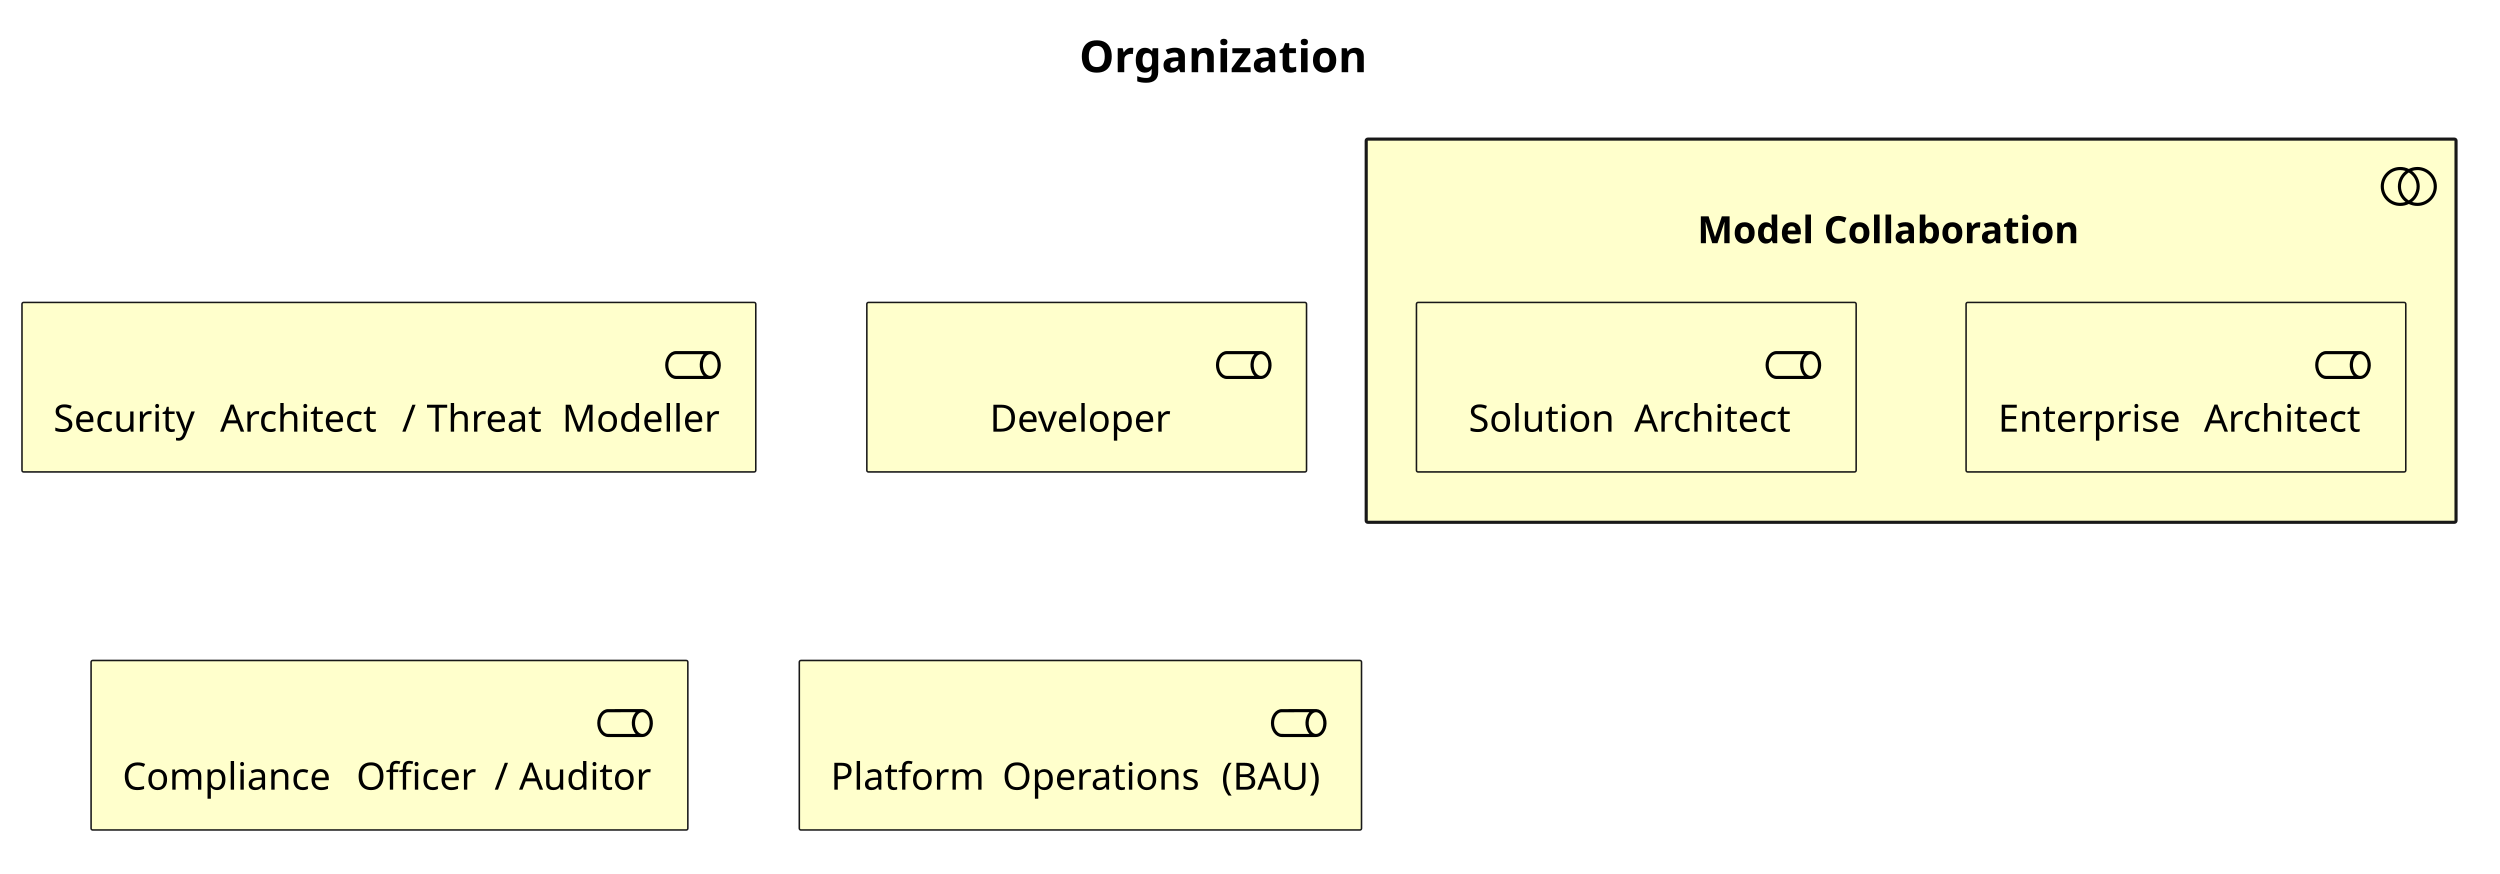
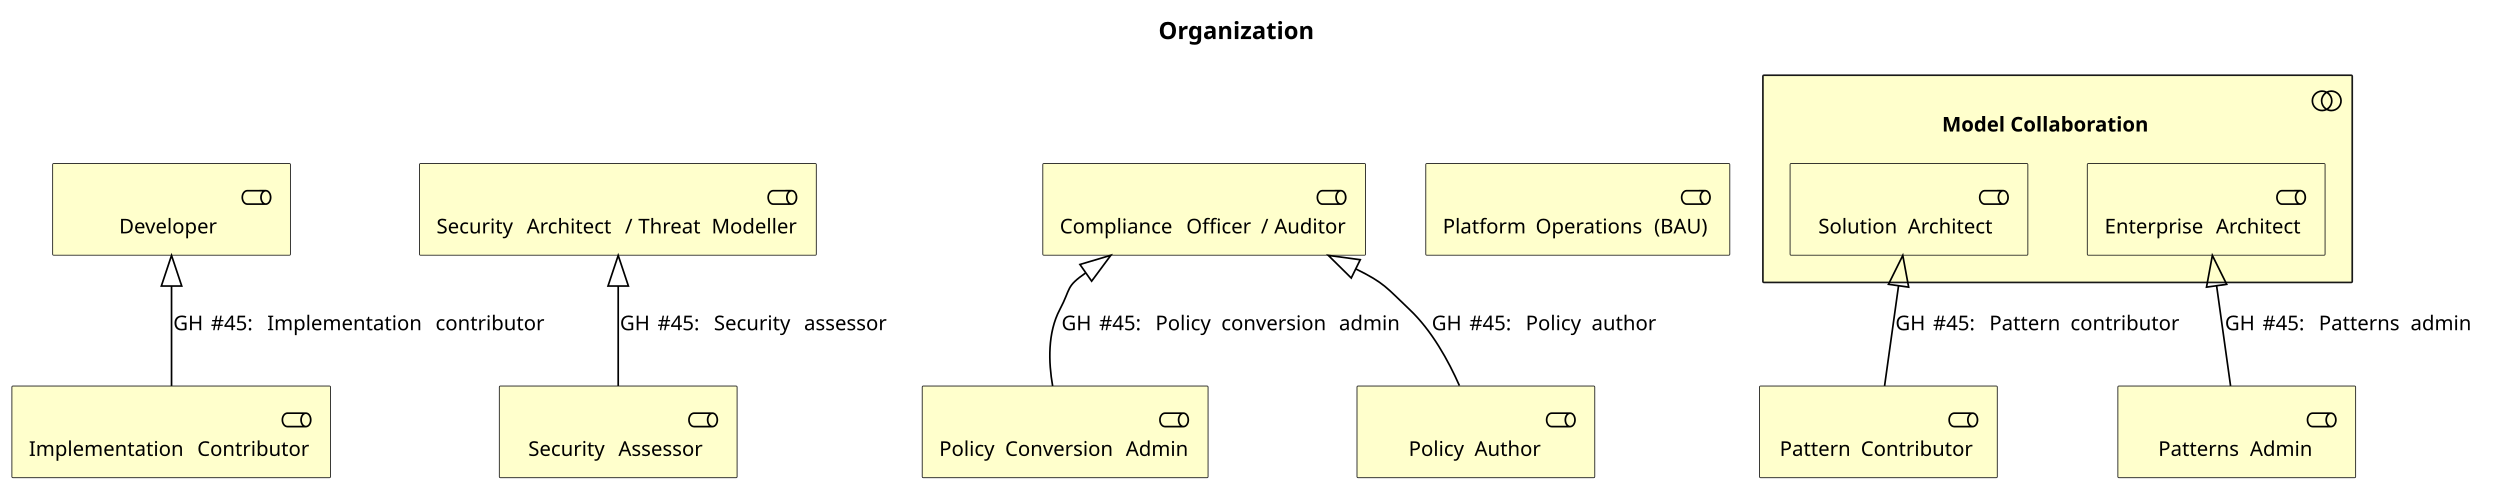
- <svg xmlns="http://www.w3.org/2000/svg" version="1.1" data-diagram-type="DESCRIPTION" style="width:796px;height:278px;background:#FFFFFF;" width="796px" height="278px" viewBox="0 0 796 278" zoomAndPan="magnify" preserveAspectRatio="none" contentStyleType="text/css">
+ <svg xmlns="http://www.w3.org/2000/svg" version="1.1" data-diagram-type="DESCRIPTION" style="width:1472px;height:295px;background:#FFFFFF;" width="1472px" height="295px" viewBox="0 0 1472 295" zoomAndPan="magnify" preserveAspectRatio="none" contentStyleType="text/css">
  <defs />
  <g font-family="sans-serif" lengthAdjust="spacing">
    <g class="title" data-source-line="3">
-       <text x="343.644" y="22.995" fill="#000" font-size="14" textLength="101.712" font-weight="700">Organization</text>
+       <text x="682.097" y="22.995" fill="#000" font-size="14" textLength="101.712" font-weight="700">Organization</text>
    </g>
-     <g class="cluster" data-qualified-name="e_id2aa180bf48e258" id="ent0005" data-source-line="121">
-       <rect x="435" y="44.297" width="347" height="122" fill="#FFC" style="stroke:#181818;stroke-width:1;" rx="0.5" ry="0.5" />
-       <path d="M764.191,53.157 A0.5,0.5 0 0 0 764.17,53.167 A0.5,0.5 0 0 0 764.15,53.159 C760.731,53.206 757.985,56.023 758.025,59.442 C758.066,62.862 760.879,65.612 764.298,65.577 C765.254,65.567 766.158,65.341 766.964,64.945 C767.807,65.359 768.755,65.588 769.756,65.577 C773.175,65.542 775.93,62.735 775.9,59.315 C775.871,55.896 773.068,53.134 769.648,53.157 A0.5,0.5 0 0 0 769.635,53.171 A0.5,0.5 0 0 0 769.607,53.159 C768.659,53.172 767.763,53.398 766.963,53.791 C766.127,53.379 765.185,53.15 764.191,53.157 M769.633,54.148 A0.5,0.5 0 0 0 769.656,54.158 C772.536,54.138 774.876,56.444 774.9,59.324 C774.925,62.203 772.624,64.548 769.744,64.578 C769.135,64.584 768.549,64.486 768.004,64.3 C769.5,63.153 770.46,61.342 770.443,59.315 C770.426,57.328 769.472,55.563 768.004,54.437 C768.511,54.264 769.055,54.167 769.621,54.16 A0.5,0.5 0 0 0 769.632,54.148 M764.183,54.152 A0.5,0.5 0 0 0 764.199,54.158 C764.803,54.154 765.384,54.252 765.924,54.436 C764.42,55.587 763.458,57.408 763.482,59.442 C763.506,61.423 764.459,63.179 765.922,64.299 C765.409,64.474 764.86,64.572 764.287,64.578 C761.407,64.607 759.06,62.31 759.025,59.431 C758.991,56.551 761.285,54.199 764.164,54.16 A0.5,0.5 0 0 0 764.183,54.152 M766.964,54.926 C768.44,55.834 769.427,57.459 769.443,59.324 C769.459,61.221 768.465,62.886 766.962,63.81 C765.491,62.906 764.505,61.29 764.482,59.431 C764.46,57.527 765.455,55.853 766.964,54.926" fill="#000" />
-       <text x="540.467" y="77.436" fill="#000" font-size="12" textLength="136.066" font-weight="700" font-family="Verdana">Model Collaboration</text>
+     <g class="cluster" data-qualified-name="e_id2aa180bf48e258" id="ent0011" data-source-line="121">
+       <rect x="1038" y="44.297" width="347" height="122" fill="#FFC" style="stroke:#181818;stroke-width:1;" rx="0.5" ry="0.5" />
+       <path d="M1367.191,53.157 A0.5,0.5 0 0 0 1367.17,53.167 A0.5,0.5 0 0 0 1367.15,53.159 C1363.731,53.206 1360.985,56.023 1361.025,59.442 C1361.066,62.862 1363.879,65.612 1367.298,65.577 C1368.254,65.567 1369.158,65.341 1369.964,64.945 C1370.807,65.359 1371.755,65.588 1372.756,65.577 C1376.175,65.542 1378.93,62.735 1378.9,59.315 C1378.871,55.896 1376.068,53.134 1372.648,53.157 A0.5,0.5 0 0 0 1372.635,53.171 A0.5,0.5 0 0 0 1372.607,53.159 C1371.659,53.172 1370.763,53.398 1369.963,53.791 C1369.127,53.379 1368.185,53.15 1367.191,53.157 M1372.633,54.148 A0.5,0.5 0 0 0 1372.656,54.158 C1375.536,54.138 1377.876,56.444 1377.9,59.324 C1377.925,62.203 1375.624,64.548 1372.744,64.578 C1372.135,64.584 1371.549,64.486 1371.004,64.3 C1372.5,63.153 1373.46,61.342 1373.443,59.315 C1373.426,57.328 1372.472,55.563 1371.004,54.437 C1371.511,54.264 1372.055,54.167 1372.621,54.16 A0.5,0.5 0 0 0 1372.632,54.148 M1367.183,54.152 A0.5,0.5 0 0 0 1367.199,54.158 C1367.803,54.154 1368.384,54.252 1368.924,54.436 C1367.42,55.587 1366.458,57.408 1366.482,59.442 C1366.506,61.423 1367.459,63.179 1368.922,64.299 C1368.409,64.474 1367.86,64.572 1367.287,64.578 C1364.407,64.607 1362.06,62.31 1362.025,59.431 C1361.991,56.551 1364.285,54.199 1367.164,54.16 A0.5,0.5 0 0 0 1367.183,54.152 M1369.964,54.926 C1371.44,55.834 1372.427,57.459 1372.443,59.324 C1372.459,61.221 1371.465,62.886 1369.962,63.81 C1368.491,62.906 1367.505,61.29 1367.482,59.431 C1367.46,57.527 1368.455,55.853 1369.964,54.926" fill="#000" />
+       <text x="1143.467" y="77.436" fill="#000" font-size="12" textLength="136.066" font-weight="700" font-family="Verdana">Model Collaboration</text>
    </g>
-     <g class="entity" data-qualified-name="e_id2aa180bf48e258.e_id2b5394f913985a" id="ent0006" data-source-line="117">
-       <rect x="626" y="96.297" width="140" height="53.969" fill="#FFC" style="stroke:#181818;stroke-width:0.5;" rx="0.5" ry="0.5" />
-       <path d="M751.445,111.771 L740.582,111.779 A0.5,0.5 0 0 0 740.572,111.779 C739.584,111.797 738.711,112.346 738.111,113.156 C737.512,113.966 737.159,115.044 737.158,116.224 C737.158,117.404 737.51,118.484 738.109,119.294 C738.709,120.105 739.58,120.654 740.569,120.673 A0.5,0.5 0 0 0 740.578,120.673 A0.5,0.5 0 0 0 740.588,120.673 L751.51,120.683 L751.51,120.682 C752.335,120.68 753.153,120.27 753.77,119.517 A0.5,0.5 0 0 0 753.789,119.453 A0.5,0.5 0 0 0 753.849,119.417 C755.145,117.725 755.21,115.073 754.016,113.269 C753.418,112.367 752.566,111.83 751.668,111.774 C751.615,111.771 751.562,111.772 751.51,111.772 L751.51,111.771 L751.448,111.771 C751.447,111.771 751.445,111.771 751.445,111.771 M751.51,112.77 C751.542,112.77 751.574,112.771 751.606,112.773 C752.153,112.807 752.722,113.125 753.182,113.82 C754.102,115.21 754.037,117.529 753.057,118.808 A0.5,0.5 0 0 0 753.043,118.859 A0.5,0.5 0 0 0 752.996,118.884 C752.534,119.449 752.016,119.685 751.51,119.683 L751.507,119.683 C751.465,119.683 751.422,119.68 751.379,119.677 C750.832,119.63 750.263,119.298 749.81,118.591 C748.904,117.177 749,114.86 749.992,113.607 C750.439,113.043 750.946,112.79 751.442,112.771 L751.51,112.771 M749.391,112.772 C749.329,112.84 749.268,112.912 749.209,112.986 C747.89,114.651 747.796,117.302 748.967,119.13 C749.096,119.332 749.238,119.516 749.39,119.681 L740.588,119.673 L740.588,119.673 C739.956,119.661 739.37,119.317 738.914,118.701 C738.458,118.084 738.158,117.203 738.159,116.224 C738.159,115.245 738.458,114.366 738.914,113.749 C739.37,113.133 739.958,112.79 740.59,112.778" fill="#000" />
-       <text x="636.193" y="137.436" fill="#000" font-size="12" textLength="61.729" font-family="Verdana">Enterprise</text>
-       <text x="697.922" y="137.436" fill="#000" font-size="12" font-family="Verdana"> </text>
-       <text x="701.736" y="137.436" fill="#000" font-size="12" textLength="54.07" font-family="Verdana">Architect</text>
+     <g class="entity" data-qualified-name="e_id2aa180bf48e258.e_id2b5394f913985a" id="ent0012" data-source-line="117">
+       <rect x="1229" y="96.297" width="140" height="53.969" fill="#FFC" style="stroke:#181818;stroke-width:0.5;" rx="0.5" ry="0.5" />
+       <path d="M1354.445,111.771 L1343.582,111.779 A0.5,0.5 0 0 0 1343.572,111.779 C1342.584,111.797 1341.711,112.346 1341.111,113.156 C1340.512,113.966 1340.159,115.044 1340.158,116.224 C1340.158,117.404 1340.51,118.484 1341.109,119.294 C1341.709,120.105 1342.58,120.654 1343.569,120.673 A0.5,0.5 0 0 0 1343.578,120.673 A0.5,0.5 0 0 0 1343.588,120.673 L1354.51,120.683 L1354.51,120.682 C1355.335,120.68 1356.153,120.27 1356.77,119.517 A0.5,0.5 0 0 0 1356.789,119.453 A0.5,0.5 0 0 0 1356.849,119.417 C1358.145,117.725 1358.21,115.073 1357.016,113.269 C1356.418,112.367 1355.566,111.83 1354.668,111.774 C1354.615,111.771 1354.562,111.772 1354.51,111.772 L1354.51,111.771 L1354.448,111.771 C1354.447,111.771 1354.445,111.771 1354.445,111.771 M1354.51,112.77 C1354.542,112.77 1354.574,112.771 1354.606,112.773 C1355.153,112.807 1355.722,113.125 1356.182,113.82 C1357.102,115.21 1357.037,117.529 1356.057,118.808 A0.5,0.5 0 0 0 1356.043,118.859 A0.5,0.5 0 0 0 1355.996,118.884 C1355.534,119.449 1355.016,119.685 1354.51,119.683 L1354.507,119.683 C1354.465,119.683 1354.422,119.68 1354.379,119.677 C1353.832,119.63 1353.263,119.298 1352.81,118.591 C1351.904,117.177 1352,114.86 1352.992,113.607 C1353.439,113.043 1353.946,112.79 1354.442,112.771 L1354.51,112.771 M1352.391,112.772 C1352.329,112.84 1352.268,112.912 1352.209,112.986 C1350.89,114.651 1350.796,117.302 1351.967,119.13 C1352.096,119.332 1352.238,119.516 1352.39,119.681 L1343.588,119.673 L1343.588,119.673 C1342.956,119.661 1342.37,119.317 1341.914,118.701 C1341.458,118.084 1341.158,117.203 1341.159,116.224 C1341.159,115.245 1341.458,114.366 1341.914,113.749 C1342.37,113.133 1342.958,112.79 1343.59,112.778" fill="#000" />
+       <text x="1239.193" y="137.436" fill="#000" font-size="12" textLength="61.729" font-family="Verdana">Enterprise</text>
+       <text x="1300.922" y="137.436" fill="#000" font-size="12" font-family="Verdana"> </text>
+       <text x="1304.736" y="137.436" fill="#000" font-size="12" textLength="54.07" font-family="Verdana">Architect</text>
    </g>
-     <g class="entity" data-qualified-name="e_id2aa180bf48e258.e_ide2cb7f3efa6256" id="ent0007" data-source-line="117">
-       <rect x="451" y="96.297" width="140" height="53.969" fill="#FFC" style="stroke:#181818;stroke-width:0.5;" rx="0.5" ry="0.5" />
-       <path d="M576.445,111.771 L565.582,111.779 A0.5,0.5 0 0 0 565.572,111.779 C564.584,111.797 563.711,112.346 563.111,113.156 C562.512,113.966 562.159,115.044 562.158,116.224 C562.158,117.404 562.51,118.484 563.109,119.294 C563.709,120.105 564.58,120.654 565.569,120.673 A0.5,0.5 0 0 0 565.578,120.673 A0.5,0.5 0 0 0 565.588,120.673 L576.51,120.683 L576.51,120.682 C577.335,120.68 578.153,120.27 578.77,119.517 A0.5,0.5 0 0 0 578.789,119.453 A0.5,0.5 0 0 0 578.849,119.417 C580.145,117.725 580.21,115.073 579.016,113.269 C578.418,112.367 577.566,111.83 576.668,111.774 C576.615,111.771 576.562,111.772 576.51,111.772 L576.51,111.771 L576.448,111.771 C576.447,111.771 576.445,111.771 576.445,111.771 M576.51,112.77 C576.542,112.77 576.574,112.771 576.606,112.773 C577.153,112.807 577.722,113.125 578.182,113.82 C579.102,115.21 579.037,117.529 578.057,118.808 A0.5,0.5 0 0 0 578.043,118.859 A0.5,0.5 0 0 0 577.996,118.884 C577.534,119.449 577.016,119.685 576.51,119.683 L576.507,119.683 C576.465,119.683 576.422,119.68 576.379,119.677 C575.832,119.63 575.263,119.298 574.81,118.591 C573.904,117.177 574,114.86 574.992,113.607 C575.439,113.043 575.946,112.79 576.442,112.771 L576.51,112.771 M574.391,112.772 C574.329,112.84 574.268,112.912 574.209,112.986 C572.89,114.651 572.796,117.302 573.967,119.13 C574.096,119.332 574.238,119.516 574.39,119.681 L565.588,119.673 L565.588,119.673 C564.956,119.661 564.37,119.317 563.914,118.701 C563.458,118.084 563.158,117.203 563.159,116.224 C563.159,115.245 563.458,114.366 563.914,113.749 C564.37,113.133 564.958,112.79 565.59,112.778" fill="#000" />
-       <text x="467.615" y="137.436" fill="#000" font-size="12" textLength="48.885" font-family="Verdana">Solution</text>
-       <text x="516.5" y="137.436" fill="#000" font-size="12" font-family="Verdana"> </text>
-       <text x="520.314" y="137.436" fill="#000" font-size="12" textLength="54.07" font-family="Verdana">Architect</text>
+     <g class="entity" data-qualified-name="e_id2aa180bf48e258.e_ide2cb7f3efa6256" id="ent0013" data-source-line="117">
+       <rect x="1054" y="96.297" width="140" height="53.969" fill="#FFC" style="stroke:#181818;stroke-width:0.5;" rx="0.5" ry="0.5" />
+       <path d="M1179.445,111.771 L1168.582,111.779 A0.5,0.5 0 0 0 1168.572,111.779 C1167.584,111.797 1166.711,112.346 1166.111,113.156 C1165.512,113.966 1165.159,115.044 1165.158,116.224 C1165.158,117.404 1165.51,118.484 1166.109,119.294 C1166.709,120.105 1167.58,120.654 1168.569,120.673 A0.5,0.5 0 0 0 1168.578,120.673 A0.5,0.5 0 0 0 1168.588,120.673 L1179.51,120.683 L1179.51,120.682 C1180.335,120.68 1181.153,120.27 1181.77,119.517 A0.5,0.5 0 0 0 1181.789,119.453 A0.5,0.5 0 0 0 1181.849,119.417 C1183.145,117.725 1183.21,115.073 1182.016,113.269 C1181.418,112.367 1180.566,111.83 1179.668,111.774 C1179.615,111.771 1179.562,111.772 1179.51,111.772 L1179.51,111.771 L1179.448,111.771 C1179.447,111.771 1179.445,111.771 1179.445,111.771 M1179.51,112.77 C1179.542,112.77 1179.574,112.771 1179.606,112.773 C1180.153,112.807 1180.722,113.125 1181.182,113.82 C1182.102,115.21 1182.037,117.529 1181.057,118.808 A0.5,0.5 0 0 0 1181.043,118.859 A0.5,0.5 0 0 0 1180.996,118.884 C1180.534,119.449 1180.016,119.685 1179.51,119.683 L1179.507,119.683 C1179.465,119.683 1179.422,119.68 1179.379,119.677 C1178.832,119.63 1178.263,119.298 1177.81,118.591 C1176.904,117.177 1177,114.86 1177.992,113.607 C1178.439,113.043 1178.946,112.79 1179.442,112.771 L1179.51,112.771 M1177.391,112.772 C1177.329,112.84 1177.268,112.912 1177.209,112.986 C1175.89,114.651 1175.796,117.302 1176.967,119.13 C1177.096,119.332 1177.238,119.516 1177.39,119.681 L1168.588,119.673 L1168.588,119.673 C1167.956,119.661 1167.37,119.317 1166.914,118.701 C1166.458,118.084 1166.158,117.203 1166.159,116.224 C1166.159,115.245 1166.458,114.366 1166.914,113.749 C1167.37,113.133 1167.958,112.79 1168.59,112.778" fill="#000" />
+       <text x="1070.615" y="137.436" fill="#000" font-size="12" textLength="48.885" font-family="Verdana">Solution</text>
+       <text x="1119.5" y="137.436" fill="#000" font-size="12" font-family="Verdana"> </text>
+       <text x="1123.314" y="137.436" fill="#000" font-size="12" textLength="54.07" font-family="Verdana">Architect</text>
    </g>
    <g class="entity" data-qualified-name="e_id10a12f8c7cac51" id="ent0001" data-source-line="117">
-       <rect x="7" y="96.297" width="233.639" height="53.969" fill="#FFC" style="stroke:#181818;stroke-width:0.5;" rx="0.5" ry="0.5" />
-       <path d="M226.084,111.771 L215.221,111.779 A0.5,0.5 0 0 0 215.211,111.779 C214.223,111.797 213.35,112.346 212.75,113.156 C212.15,113.966 211.798,115.044 211.797,116.224 C211.797,117.404 212.149,118.484 212.748,119.294 C213.347,120.105 214.219,120.654 215.207,120.673 A0.5,0.5 0 0 0 215.217,120.673 A0.5,0.5 0 0 0 215.226,120.673 L226.148,120.683 L226.148,120.682 C226.974,120.68 227.792,120.27 228.408,119.517 A0.5,0.5 0 0 0 228.427,119.453 A0.5,0.5 0 0 0 228.488,119.417 C229.784,117.725 229.849,115.073 228.654,113.269 C228.057,112.367 227.205,111.83 226.306,111.774 C226.254,111.771 226.201,111.772 226.148,111.772 L226.148,111.771 L226.086,111.771 C226.085,111.771 226.084,111.771 226.083,111.771 M226.149,112.77 C226.181,112.77 226.213,112.771 226.244,112.773 C226.792,112.807 227.36,113.125 227.82,113.82 C228.741,115.21 228.675,117.529 227.695,118.808 A0.5,0.5 0 0 0 227.682,118.859 A0.5,0.5 0 0 0 227.635,118.884 C227.173,119.449 226.655,119.685 226.149,119.683 L226.146,119.683 C226.103,119.683 226.06,119.68 226.017,119.677 C225.47,119.63 224.902,119.298 224.449,118.591 C223.543,117.177 223.638,114.86 224.631,113.607 C225.078,113.043 225.585,112.79 226.081,112.771 L226.149,112.771 M224.03,112.772 C223.968,112.84 223.907,112.912 223.848,112.986 C222.529,114.651 222.435,117.302 223.606,119.13 C223.735,119.332 223.876,119.516 224.029,119.681 L215.227,119.673 L215.227,119.673 C214.595,119.661 214.009,119.317 213.553,118.701 C213.097,118.084 212.797,117.203 212.797,116.224 C212.798,115.245 213.096,114.366 213.553,113.749 C214.009,113.133 214.597,112.79 215.229,112.778" fill="#000" />
-       <text x="17" y="137.436" fill="#000" font-size="12" textLength="49.277" font-family="Verdana">Security</text>
-       <text x="66.277" y="137.436" fill="#000" font-size="12" font-family="Verdana"> </text>
-       <text x="70.092" y="137.436" fill="#000" font-size="12" textLength="54.07" font-family="Verdana">Architect</text>
-       <text x="124.162" y="137.436" fill="#000" font-size="12" font-family="Verdana"> </text>
-       <text x="127.977" y="137.436" fill="#000" font-size="12" font-family="Verdana">/</text>
-       <text x="132.02" y="137.436" fill="#000" font-size="12" font-family="Verdana"> </text>
-       <text x="135.834" y="137.436" fill="#000" font-size="12" textLength="39.311" font-family="Verdana">Threat</text>
-       <text x="175.145" y="137.436" fill="#000" font-size="12" font-family="Verdana"> </text>
-       <text x="178.959" y="137.436" fill="#000" font-size="12" textLength="51.68" font-family="Verdana">Modeller</text>
+       <rect x="247" y="96.297" width="233.639" height="53.969" fill="#FFC" style="stroke:#181818;stroke-width:0.5;" rx="0.5" ry="0.5" />
+       <path d="M466.084,111.771 L455.221,111.779 A0.5,0.5 0 0 0 455.211,111.779 C454.223,111.797 453.35,112.346 452.75,113.156 C452.15,113.966 451.798,115.044 451.797,116.224 C451.797,117.404 452.149,118.484 452.748,119.294 C453.347,120.105 454.219,120.654 455.207,120.673 A0.5,0.5 0 0 0 455.217,120.673 A0.5,0.5 0 0 0 455.226,120.673 L466.148,120.683 L466.148,120.682 C466.974,120.68 467.792,120.27 468.408,119.517 A0.5,0.5 0 0 0 468.427,119.453 A0.5,0.5 0 0 0 468.488,119.417 C469.784,117.725 469.849,115.073 468.654,113.269 C468.057,112.367 467.205,111.83 466.306,111.774 C466.254,111.771 466.201,111.772 466.148,111.772 L466.148,111.771 L466.086,111.771 C466.085,111.771 466.084,111.771 466.083,111.771 M466.149,112.77 C466.181,112.77 466.213,112.771 466.244,112.773 C466.792,112.807 467.36,113.125 467.82,113.82 C468.741,115.21 468.675,117.529 467.695,118.808 A0.5,0.5 0 0 0 467.682,118.859 A0.5,0.5 0 0 0 467.635,118.884 C467.173,119.449 466.655,119.685 466.149,119.683 L466.146,119.683 C466.103,119.683 466.06,119.68 466.017,119.677 C465.47,119.63 464.902,119.298 464.449,118.591 C463.543,117.177 463.638,114.86 464.631,113.607 C465.078,113.043 465.585,112.79 466.081,112.771 L466.149,112.771 M464.03,112.772 C463.968,112.84 463.907,112.912 463.848,112.986 C462.529,114.651 462.435,117.302 463.606,119.13 C463.735,119.332 463.876,119.516 464.029,119.681 L455.227,119.673 L455.227,119.673 C454.595,119.661 454.009,119.317 453.553,118.701 C453.097,118.084 452.797,117.203 452.797,116.224 C452.798,115.245 453.096,114.366 453.553,113.749 C454.009,113.133 454.597,112.79 455.229,112.778" fill="#000" />
+       <text x="257" y="137.436" fill="#000" font-size="12" textLength="49.277" font-family="Verdana">Security</text>
+       <text x="306.277" y="137.436" fill="#000" font-size="12" font-family="Verdana"> </text>
+       <text x="310.092" y="137.436" fill="#000" font-size="12" textLength="54.07" font-family="Verdana">Architect</text>
+       <text x="364.162" y="137.436" fill="#000" font-size="12" font-family="Verdana"> </text>
+       <text x="367.977" y="137.436" fill="#000" font-size="12" font-family="Verdana">/</text>
+       <text x="372.02" y="137.436" fill="#000" font-size="12" font-family="Verdana"> </text>
+       <text x="375.834" y="137.436" fill="#000" font-size="12" textLength="39.311" font-family="Verdana">Threat</text>
+       <text x="415.145" y="137.436" fill="#000" font-size="12" font-family="Verdana"> </text>
+       <text x="418.959" y="137.436" fill="#000" font-size="12" textLength="51.68" font-family="Verdana">Modeller</text>
    </g>
    <g class="entity" data-qualified-name="e_id2c72565ddd6c52" id="ent0002" data-source-line="117">
-       <rect x="276" y="96.297" width="140" height="53.969" fill="#FFC" style="stroke:#181818;stroke-width:0.5;" rx="0.5" ry="0.5" />
-       <path d="M401.445,111.771 L390.582,111.779 A0.5,0.5 0 0 0 390.572,111.779 C389.584,111.797 388.711,112.346 388.111,113.156 C387.512,113.966 387.159,115.044 387.158,116.224 C387.158,117.404 387.51,118.484 388.109,119.294 C388.709,120.105 389.58,120.654 390.569,120.673 A0.5,0.5 0 0 0 390.578,120.673 A0.5,0.5 0 0 0 390.588,120.673 L401.51,120.683 L401.51,120.682 C402.335,120.68 403.153,120.27 403.77,119.517 A0.5,0.5 0 0 0 403.789,119.453 A0.5,0.5 0 0 0 403.849,119.417 C405.145,117.725 405.21,115.073 404.016,113.269 C403.418,112.367 402.566,111.83 401.668,111.774 C401.615,111.771 401.562,111.772 401.51,111.772 L401.51,111.771 L401.448,111.771 C401.447,111.771 401.445,111.771 401.445,111.771 M401.51,112.77 C401.542,112.77 401.574,112.771 401.606,112.773 C402.153,112.807 402.722,113.125 403.182,113.82 C404.102,115.21 404.037,117.529 403.057,118.808 A0.5,0.5 0 0 0 403.043,118.859 A0.5,0.5 0 0 0 402.996,118.884 C402.534,119.449 402.016,119.685 401.51,119.683 L401.507,119.683 C401.465,119.683 401.422,119.68 401.379,119.677 C400.832,119.63 400.263,119.298 399.81,118.591 C398.904,117.177 399,114.86 399.992,113.607 C400.439,113.043 400.946,112.79 401.442,112.771 L401.51,112.771 M399.391,112.772 C399.329,112.84 399.268,112.912 399.209,112.986 C397.89,114.651 397.796,117.302 398.967,119.13 C399.096,119.332 399.238,119.516 399.39,119.681 L390.588,119.673 L390.588,119.673 C389.956,119.661 389.37,119.317 388.914,118.701 C388.458,118.084 388.158,117.203 388.159,116.224 C388.159,115.245 388.458,114.366 388.914,113.749 C389.37,113.133 389.958,112.79 390.59,112.778" fill="#000" />
-       <text x="315.142" y="137.436" fill="#000" font-size="12" textLength="61.717" font-family="Verdana">Developer</text>
+       <rect x="31" y="96.297" width="140" height="53.969" fill="#FFC" style="stroke:#181818;stroke-width:0.5;" rx="0.5" ry="0.5" />
+       <path d="M156.445,111.771 L145.582,111.779 A0.5,0.5 0 0 0 145.572,111.779 C144.584,111.797 143.711,112.346 143.111,113.156 C142.512,113.966 142.159,115.044 142.158,116.224 C142.158,117.404 142.51,118.484 143.109,119.294 C143.709,120.105 144.58,120.654 145.569,120.673 A0.5,0.5 0 0 0 145.578,120.673 A0.5,0.5 0 0 0 145.588,120.673 L156.51,120.683 L156.51,120.682 C157.335,120.68 158.153,120.27 158.77,119.517 A0.5,0.5 0 0 0 158.789,119.453 A0.5,0.5 0 0 0 158.849,119.417 C160.145,117.725 160.21,115.073 159.016,113.269 C158.418,112.367 157.566,111.83 156.668,111.774 C156.615,111.771 156.562,111.772 156.51,111.772 L156.51,111.771 L156.448,111.771 C156.447,111.771 156.445,111.771 156.445,111.771 M156.51,112.77 C156.542,112.77 156.574,112.771 156.606,112.773 C157.153,112.807 157.722,113.125 158.182,113.82 C159.102,115.21 159.037,117.529 158.057,118.808 A0.5,0.5 0 0 0 158.043,118.859 A0.5,0.5 0 0 0 157.996,118.884 C157.534,119.449 157.016,119.685 156.51,119.683 L156.507,119.683 C156.465,119.683 156.421,119.68 156.379,119.677 C155.832,119.63 155.263,119.298 154.81,118.591 C153.904,117.177 154,114.86 154.992,113.607 C155.439,113.043 155.946,112.79 156.442,112.771 L156.51,112.771 M154.391,112.772 C154.329,112.84 154.268,112.912 154.209,112.986 C152.89,114.651 152.796,117.302 153.967,119.13 C154.096,119.332 154.238,119.516 154.39,119.681 L145.588,119.673 L145.588,119.673 C144.956,119.661 144.37,119.317 143.914,118.701 C143.458,118.084 143.158,117.203 143.159,116.224 C143.159,115.245 143.458,114.366 143.914,113.749 C144.37,113.133 144.958,112.79 145.59,112.778" fill="#000" />
+       <text x="70.142" y="137.436" fill="#000" font-size="12" textLength="61.717" font-family="Verdana">Developer</text>
    </g>
    <g class="entity" data-qualified-name="e_id5e264d2f4bb551" id="ent0003" data-source-line="117">
-       <rect x="29" y="210.297" width="190.01" height="53.969" fill="#FFC" style="stroke:#181818;stroke-width:0.5;" rx="0.5" ry="0.5" />
-       <path d="M204.455,225.771 L193.592,225.779 A0.5,0.5 0 0 0 193.582,225.779 C192.594,225.797 191.721,226.346 191.121,227.156 C190.521,227.966 190.169,229.044 190.168,230.224 C190.168,231.404 190.52,232.484 191.119,233.294 C191.718,234.105 192.59,234.654 193.578,234.673 A0.5,0.5 0 0 0 193.588,234.673 A0.5,0.5 0 0 0 193.598,234.673 L204.52,234.683 L204.52,234.682 C205.345,234.68 206.163,234.27 206.779,233.517 A0.5,0.5 0 0 0 206.798,233.453 A0.5,0.5 0 0 0 206.859,233.417 C208.155,231.725 208.22,229.073 207.025,227.269 C206.428,226.367 205.576,225.83 204.678,225.774 C204.625,225.771 204.572,225.772 204.519,225.772 L204.519,225.771 L204.457,225.771 C204.457,225.771 204.455,225.771 204.454,225.771 M204.52,226.77 C204.552,226.77 204.584,226.771 204.615,226.773 C205.163,226.807 205.731,227.125 206.192,227.82 C207.112,229.21 207.047,231.529 206.067,232.808 A0.5,0.5 0 0 0 206.053,232.859 A0.5,0.5 0 0 0 206.006,232.884 C205.544,233.449 205.026,233.685 204.52,233.683 L204.517,233.683 C204.474,233.683 204.431,233.68 204.389,233.677 C203.841,233.63 203.273,233.298 202.82,232.591 C201.914,231.177 202.01,228.86 203.002,227.607 C203.449,227.043 203.956,226.79 204.452,226.771 L204.52,226.771 M202.401,226.772 C202.339,226.84 202.278,226.912 202.219,226.986 C200.9,228.651 200.806,231.302 201.977,233.13 C202.106,233.332 202.248,233.516 202.4,233.681 L193.598,233.673 L193.598,233.673 C192.966,233.661 192.38,233.317 191.924,232.701 C191.468,232.084 191.168,231.203 191.168,230.224 C191.169,229.245 191.468,228.366 191.924,227.749 C192.38,227.133 192.968,226.79 193.6,226.778" fill="#000" />
-       <text x="39" y="251.436" fill="#000" font-size="12" textLength="70.635" font-family="Verdana">Compliance</text>
-       <text x="109.635" y="251.436" fill="#000" font-size="12" font-family="Verdana"> </text>
-       <text x="113.449" y="251.436" fill="#000" font-size="12" textLength="40.143" font-family="Verdana">Officer</text>
-       <text x="153.592" y="251.436" fill="#000" font-size="12" font-family="Verdana"> </text>
-       <text x="157.406" y="251.436" fill="#000" font-size="12" font-family="Verdana">/</text>
-       <text x="161.449" y="251.436" fill="#000" font-size="12" font-family="Verdana"> </text>
-       <text x="165.264" y="251.436" fill="#000" font-size="12" textLength="43.746" font-family="Verdana">Auditor</text>
+       <rect x="614" y="96.297" width="190.01" height="53.969" fill="#FFC" style="stroke:#181818;stroke-width:0.5;" rx="0.5" ry="0.5" />
+       <path d="M789.455,111.771 L778.592,111.779 A0.5,0.5 0 0 0 778.582,111.779 C777.594,111.797 776.721,112.346 776.121,113.156 C775.521,113.966 775.169,115.044 775.168,116.224 C775.168,117.404 775.52,118.484 776.119,119.294 C776.718,120.105 777.59,120.654 778.578,120.673 A0.5,0.5 0 0 0 778.588,120.673 A0.5,0.5 0 0 0 778.598,120.673 L789.52,120.683 L789.52,120.682 C790.345,120.68 791.163,120.27 791.779,119.517 A0.5,0.5 0 0 0 791.798,119.453 A0.5,0.5 0 0 0 791.859,119.417 C793.155,117.725 793.22,115.073 792.025,113.269 C791.428,112.367 790.576,111.83 789.678,111.774 C789.625,111.771 789.572,111.772 789.519,111.772 L789.519,111.771 L789.457,111.771 C789.457,111.771 789.455,111.771 789.454,111.771 M789.52,112.77 C789.552,112.77 789.584,112.771 789.615,112.773 C790.163,112.807 790.731,113.125 791.192,113.82 C792.112,115.21 792.047,117.529 791.067,118.808 A0.5,0.5 0 0 0 791.053,118.859 A0.5,0.5 0 0 0 791.006,118.884 C790.544,119.449 790.026,119.685 789.52,119.683 L789.517,119.683 C789.474,119.683 789.431,119.68 789.389,119.677 C788.841,119.63 788.273,119.298 787.82,118.591 C786.914,117.177 787.01,114.86 788.002,113.607 C788.449,113.043 788.956,112.79 789.452,112.771 L789.52,112.771 M787.401,112.772 C787.339,112.84 787.278,112.912 787.219,112.986 C785.9,114.651 785.806,117.302 786.977,119.13 C787.106,119.332 787.248,119.516 787.4,119.681 L778.598,119.673 L778.598,119.673 C777.966,119.661 777.38,119.317 776.924,118.701 C776.468,118.084 776.168,117.203 776.168,116.224 C776.169,115.245 776.468,114.366 776.924,113.749 C777.38,113.133 777.968,112.79 778.6,112.778" fill="#000" />
+       <text x="624" y="137.436" fill="#000" font-size="12" textLength="70.635" font-family="Verdana">Compliance</text>
+       <text x="694.635" y="137.436" fill="#000" font-size="12" font-family="Verdana"> </text>
+       <text x="698.449" y="137.436" fill="#000" font-size="12" textLength="40.143" font-family="Verdana">Officer</text>
+       <text x="738.592" y="137.436" fill="#000" font-size="12" font-family="Verdana"> </text>
+       <text x="742.406" y="137.436" fill="#000" font-size="12" font-family="Verdana">/</text>
+       <text x="746.449" y="137.436" fill="#000" font-size="12" font-family="Verdana"> </text>
+       <text x="750.264" y="137.436" fill="#000" font-size="12" textLength="43.746" font-family="Verdana">Auditor</text>
    </g>
    <g class="entity" data-qualified-name="e_id2c489ee6594253" id="ent0004" data-source-line="117">
-       <rect x="254.5" y="210.297" width="179.006" height="53.969" fill="#FFC" style="stroke:#181818;stroke-width:0.5;" rx="0.5" ry="0.5" />
-       <path d="M418.951,225.771 L408.088,225.779 A0.5,0.5 0 0 0 408.078,225.779 C407.09,225.797 406.217,226.346 405.617,227.156 C405.017,227.966 404.665,229.044 404.664,230.224 C404.664,231.404 405.016,232.484 405.615,233.294 C406.214,234.105 407.086,234.654 408.074,234.673 A0.5,0.5 0 0 0 408.084,234.673 A0.5,0.5 0 0 0 408.094,234.673 L419.016,234.683 L419.016,234.682 C419.841,234.68 420.659,234.27 421.275,233.517 A0.5,0.5 0 0 0 421.295,233.453 A0.5,0.5 0 0 0 421.355,233.417 C422.651,231.725 422.716,229.073 421.521,227.269 C420.924,226.367 420.072,225.83 419.174,225.774 C419.121,225.771 419.068,225.772 419.016,225.772 L419.016,225.771 L418.954,225.771 C418.953,225.771 418.951,225.771 418.95,225.771 M419.016,226.77 C419.048,226.77 419.08,226.771 419.112,226.773 C419.659,226.807 420.227,227.125 420.688,227.82 C421.608,229.21 421.543,231.529 420.563,232.808 A0.5,0.5 0 0 0 420.549,232.859 A0.5,0.5 0 0 0 420.502,232.884 C420.04,233.449 419.522,233.685 419.016,233.683 L419.013,233.683 C418.97,233.683 418.927,233.68 418.885,233.677 C418.337,233.63 417.769,233.298 417.316,232.591 C416.41,231.177 416.506,228.86 417.498,227.607 C417.945,227.043 418.452,226.79 418.948,226.771 L419.016,226.771 M416.897,226.772 C416.835,226.84 416.774,226.912 416.715,226.986 C415.396,228.651 415.302,231.302 416.473,233.13 C416.602,233.332 416.744,233.516 416.896,233.681 L408.094,233.673 L408.094,233.673 C407.462,233.661 406.876,233.317 406.42,232.701 C405.964,232.084 405.664,231.203 405.664,230.224 C405.665,229.245 405.964,228.366 406.42,227.749 C406.876,227.133 407.464,226.79 408.096,226.778" fill="#000" />
-       <text x="264.5" y="251.436" fill="#000" font-size="12" textLength="50.818" font-family="Verdana">Platform</text>
-       <text x="315.318" y="251.436" fill="#000" font-size="12" font-family="Verdana"> </text>
-       <text x="319.133" y="251.436" fill="#000" font-size="12" textLength="65.971" font-family="Verdana">Operations</text>
-       <text x="385.104" y="251.436" fill="#000" font-size="12" font-family="Verdana"> </text>
-       <text x="388.918" y="251.436" fill="#000" font-size="12" textLength="34.588" font-family="Verdana">(BAU)</text>
+       <rect x="839.5" y="96.297" width="179.006" height="53.969" fill="#FFC" style="stroke:#181818;stroke-width:0.5;" rx="0.5" ry="0.5" />
+       <path d="M1003.951,111.771 L993.088,111.779 A0.5,0.5 0 0 0 993.078,111.779 C992.09,111.797 991.217,112.346 990.617,113.156 C990.017,113.966 989.665,115.044 989.664,116.224 C989.664,117.404 990.016,118.484 990.615,119.294 C991.214,120.105 992.086,120.654 993.074,120.673 A0.5,0.5 0 0 0 993.084,120.673 A0.5,0.5 0 0 0 993.094,120.673 L1004.016,120.683 L1004.016,120.682 C1004.841,120.68 1005.659,120.27 1006.275,119.517 A0.5,0.5 0 0 0 1006.295,119.453 A0.5,0.5 0 0 0 1006.355,119.417 C1007.651,117.725 1007.716,115.073 1006.521,113.269 C1005.924,112.367 1005.072,111.83 1004.174,111.774 C1004.121,111.771 1004.068,111.772 1004.016,111.772 L1004.016,111.771 L1003.954,111.771 C1003.953,111.771 1003.951,111.771 1003.95,111.771 M1004.016,112.77 C1004.048,112.77 1004.08,112.771 1004.112,112.773 C1004.659,112.807 1005.227,113.125 1005.688,113.82 C1006.608,115.21 1006.543,117.529 1005.563,118.808 A0.5,0.5 0 0 0 1005.549,118.859 A0.5,0.5 0 0 0 1005.502,118.884 C1005.04,119.449 1004.522,119.685 1004.016,119.683 L1004.013,119.683 C1003.97,119.683 1003.927,119.68 1003.885,119.677 C1003.337,119.63 1002.769,119.298 1002.316,118.591 C1001.41,117.177 1001.506,114.86 1002.498,113.607 C1002.945,113.043 1003.452,112.79 1003.948,112.771 L1004.016,112.771 M1001.897,112.772 C1001.835,112.84 1001.774,112.912 1001.715,112.986 C1000.396,114.651 1000.302,117.302 1001.473,119.13 C1001.602,119.332 1001.744,119.516 1001.896,119.681 L993.094,119.673 L993.094,119.673 C992.462,119.661 991.876,119.317 991.42,118.701 C990.964,118.084 990.664,117.203 990.664,116.224 C990.665,115.245 990.964,114.366 991.42,113.749 C991.876,113.133 992.464,112.79 993.096,112.778" fill="#000" />
+       <text x="849.5" y="137.436" fill="#000" font-size="12" textLength="50.818" font-family="Verdana">Platform</text>
+       <text x="900.318" y="137.436" fill="#000" font-size="12" font-family="Verdana"> </text>
+       <text x="904.133" y="137.436" fill="#000" font-size="12" textLength="65.971" font-family="Verdana">Operations</text>
+       <text x="970.104" y="137.436" fill="#000" font-size="12" font-family="Verdana"> </text>
+       <text x="973.918" y="137.436" fill="#000" font-size="12" textLength="34.588" font-family="Verdana">(BAU)</text>
+     </g>
+     <g class="entity" data-qualified-name="e_id535be3f84f875d" id="ent0005" data-source-line="117">
+       <rect x="543" y="227.297" width="168.307" height="53.969" fill="#FFC" style="stroke:#181818;stroke-width:0.5;" rx="0.5" ry="0.5" />
+       <path d="M696.752,242.771 L685.889,242.779 A0.5,0.5 0 0 0 685.879,242.779 C684.891,242.797 684.018,243.346 683.418,244.156 C682.818,244.966 682.466,246.044 682.465,247.224 C682.465,248.404 682.817,249.484 683.416,250.294 C684.015,251.105 684.887,251.654 685.875,251.673 A0.5,0.5 0 0 0 685.885,251.673 A0.5,0.5 0 0 0 685.894,251.673 L696.816,251.683 L696.816,251.682 C697.642,251.68 698.459,251.27 699.076,250.517 A0.5,0.5 0 0 0 699.095,250.453 A0.5,0.5 0 0 0 699.156,250.417 C700.452,248.725 700.517,246.073 699.322,244.269 C698.725,243.367 697.873,242.83 696.974,242.774 C696.922,242.771 696.869,242.772 696.816,242.772 L696.816,242.771 L696.754,242.771 C696.753,242.771 696.752,242.771 696.751,242.771 M696.817,243.77 C696.849,243.77 696.881,243.771 696.912,243.773 C697.46,243.807 698.028,244.125 698.488,244.82 C699.409,246.21 699.343,248.529 698.363,249.808 A0.5,0.5 0 0 0 698.35,249.859 A0.5,0.5 0 0 0 698.303,249.884 C697.841,250.449 697.323,250.685 696.817,250.683 L696.814,250.683 C696.771,250.683 696.728,250.68 696.685,250.677 C696.138,250.63 695.57,250.298 695.117,249.591 C694.211,248.177 694.306,245.86 695.299,244.607 C695.746,244.043 696.253,243.79 696.749,243.771 L696.817,243.771 M694.698,243.772 C694.636,243.84 694.574,243.912 694.516,243.986 C693.197,245.651 693.103,248.302 694.274,250.13 C694.403,250.332 694.544,250.516 694.696,250.681 L685.895,250.673 L685.894,250.673 C685.263,250.661 684.677,250.317 684.221,249.701 C683.765,249.084 683.465,248.203 683.465,247.224 C683.465,246.245 683.764,245.366 684.221,244.749 C684.677,244.133 685.265,243.79 685.897,243.778" fill="#000" />
+       <text x="553" y="268.436" fill="#000" font-size="12" textLength="34.945" font-family="Verdana">Policy</text>
+       <text x="587.945" y="268.436" fill="#000" font-size="12" font-family="Verdana"> </text>
+       <text x="591.76" y="268.436" fill="#000" font-size="12" textLength="67.277" font-family="Verdana">Conversion</text>
+       <text x="659.037" y="268.436" fill="#000" font-size="12" font-family="Verdana"> </text>
+       <text x="662.852" y="268.436" fill="#000" font-size="12" textLength="38.455" font-family="Verdana">Admin</text>
+     </g>
+     <g class="entity" data-qualified-name="e_idf70196c3f2435b" id="ent0006" data-source-line="117">
+       <rect x="799" y="227.297" width="140" height="53.969" fill="#FFC" style="stroke:#181818;stroke-width:0.5;" rx="0.5" ry="0.5" />
+       <path d="M924.445,242.771 L913.582,242.779 A0.5,0.5 0 0 0 913.572,242.779 C912.584,242.797 911.711,243.346 911.111,244.156 C910.512,244.966 910.159,246.044 910.158,247.224 C910.158,248.404 910.51,249.484 911.109,250.294 C911.709,251.105 912.58,251.654 913.569,251.673 A0.5,0.5 0 0 0 913.578,251.673 A0.5,0.5 0 0 0 913.588,251.673 L924.51,251.683 L924.51,251.682 C925.335,251.68 926.153,251.27 926.77,250.517 A0.5,0.5 0 0 0 926.789,250.453 A0.5,0.5 0 0 0 926.849,250.417 C928.145,248.725 928.21,246.073 927.016,244.269 C926.418,243.367 925.566,242.83 924.668,242.774 C924.615,242.771 924.562,242.772 924.51,242.772 L924.51,242.771 L924.448,242.771 C924.447,242.771 924.445,242.771 924.445,242.771 M924.51,243.77 C924.542,243.77 924.574,243.771 924.606,243.773 C925.153,243.807 925.722,244.125 926.182,244.82 C927.102,246.21 927.037,248.529 926.057,249.808 A0.5,0.5 0 0 0 926.043,249.859 A0.5,0.5 0 0 0 925.996,249.884 C925.534,250.449 925.016,250.685 924.51,250.683 L924.507,250.683 C924.465,250.683 924.422,250.68 924.379,250.677 C923.832,250.63 923.263,250.298 922.81,249.591 C921.904,248.177 922,245.86 922.992,244.607 C923.439,244.043 923.946,243.79 924.442,243.771 L924.51,243.771 M922.391,243.772 C922.329,243.84 922.268,243.912 922.209,243.986 C920.89,245.651 920.796,248.302 921.967,250.13 C922.096,250.332 922.238,250.516 922.39,250.681 L913.588,250.673 L913.588,250.673 C912.956,250.661 912.37,250.317 911.914,249.701 C911.458,249.084 911.158,248.203 911.159,247.224 C911.159,246.245 911.458,245.366 911.914,244.749 C912.37,244.133 912.958,243.79 913.59,243.778" fill="#000" />
+       <text x="829.42" y="268.436" fill="#000" font-size="12" textLength="34.945" font-family="Verdana">Policy</text>
+       <text x="864.365" y="268.436" fill="#000" font-size="12" font-family="Verdana"> </text>
+       <text x="868.18" y="268.436" fill="#000" font-size="12" textLength="40.4" font-family="Verdana">Author</text>
+     </g>
+     <g class="entity" data-qualified-name="e_idf864f54e651356" id="ent0007" data-source-line="117">
+       <rect x="1247" y="227.297" width="140" height="53.969" fill="#FFC" style="stroke:#181818;stroke-width:0.5;" rx="0.5" ry="0.5" />
+       <path d="M1372.445,242.771 L1361.582,242.779 A0.5,0.5 0 0 0 1361.572,242.779 C1360.584,242.797 1359.711,243.346 1359.111,244.156 C1358.512,244.966 1358.159,246.044 1358.158,247.224 C1358.158,248.404 1358.51,249.484 1359.109,250.294 C1359.709,251.105 1360.58,251.654 1361.569,251.673 A0.5,0.5 0 0 0 1361.578,251.673 A0.5,0.5 0 0 0 1361.588,251.673 L1372.51,251.683 L1372.51,251.682 C1373.335,251.68 1374.153,251.27 1374.77,250.517 A0.5,0.5 0 0 0 1374.789,250.453 A0.5,0.5 0 0 0 1374.849,250.417 C1376.145,248.725 1376.21,246.073 1375.016,244.269 C1374.418,243.367 1373.566,242.83 1372.668,242.774 C1372.615,242.771 1372.562,242.772 1372.51,242.772 L1372.51,242.771 L1372.448,242.771 C1372.447,242.771 1372.445,242.771 1372.445,242.771 M1372.51,243.77 C1372.542,243.77 1372.574,243.771 1372.606,243.773 C1373.153,243.807 1373.722,244.125 1374.182,244.82 C1375.102,246.21 1375.037,248.529 1374.057,249.808 A0.5,0.5 0 0 0 1374.043,249.859 A0.5,0.5 0 0 0 1373.996,249.884 C1373.534,250.449 1373.016,250.685 1372.51,250.683 L1372.507,250.683 C1372.465,250.683 1372.422,250.68 1372.379,250.677 C1371.832,250.63 1371.263,250.298 1370.81,249.591 C1369.904,248.177 1370,245.86 1370.992,244.607 C1371.439,244.043 1371.946,243.79 1372.442,243.771 L1372.51,243.771 M1370.391,243.772 C1370.329,243.84 1370.268,243.912 1370.209,243.986 C1368.89,245.651 1368.796,248.302 1369.967,250.13 C1370.096,250.332 1370.238,250.516 1370.39,250.681 L1361.588,250.673 L1361.588,250.673 C1360.956,250.661 1360.37,250.317 1359.914,249.701 C1359.458,249.084 1359.158,248.203 1359.159,247.224 C1359.159,246.245 1359.458,245.366 1359.914,244.749 C1360.37,244.133 1360.958,243.79 1361.59,243.778" fill="#000" />
+       <text x="1270.778" y="268.436" fill="#000" font-size="12" textLength="50.174" font-family="Verdana">Patterns</text>
+       <text x="1320.952" y="268.436" fill="#000" font-size="12" font-family="Verdana"> </text>
+       <text x="1324.767" y="268.436" fill="#000" font-size="12" textLength="38.455" font-family="Verdana">Admin</text>
+     </g>
+     <g class="entity" data-qualified-name="e_idb5363ecec4b659" id="ent0008" data-source-line="117">
+       <rect x="294" y="227.297" width="140" height="53.969" fill="#FFC" style="stroke:#181818;stroke-width:0.5;" rx="0.5" ry="0.5" />
+       <path d="M419.445,242.771 L408.582,242.779 A0.5,0.5 0 0 0 408.572,242.779 C407.584,242.797 406.711,243.346 406.111,244.156 C405.512,244.966 405.159,246.044 405.158,247.224 C405.158,248.404 405.51,249.484 406.109,250.294 C406.709,251.105 407.58,251.654 408.569,251.673 A0.5,0.5 0 0 0 408.578,251.673 A0.5,0.5 0 0 0 408.588,251.673 L419.51,251.683 L419.51,251.682 C420.335,251.68 421.153,251.27 421.77,250.517 A0.5,0.5 0 0 0 421.789,250.453 A0.5,0.5 0 0 0 421.849,250.417 C423.145,248.725 423.21,246.073 422.016,244.269 C421.418,243.367 420.566,242.83 419.668,242.774 C419.615,242.771 419.562,242.772 419.51,242.772 L419.51,242.771 L419.448,242.771 C419.447,242.771 419.445,242.771 419.445,242.771 M419.51,243.77 C419.542,243.77 419.574,243.771 419.606,243.773 C420.153,243.807 420.722,244.125 421.182,244.82 C422.102,246.21 422.037,248.529 421.057,249.808 A0.5,0.5 0 0 0 421.043,249.859 A0.5,0.5 0 0 0 420.996,249.884 C420.534,250.449 420.016,250.685 419.51,250.683 L419.507,250.683 C419.465,250.683 419.422,250.68 419.379,250.677 C418.832,250.63 418.263,250.298 417.81,249.591 C416.904,248.177 417,245.86 417.992,244.607 C418.439,244.043 418.946,243.79 419.442,243.771 L419.51,243.771 M417.391,243.772 C417.329,243.84 417.268,243.912 417.209,243.986 C415.89,245.651 415.796,248.302 416.967,250.13 C417.096,250.332 417.238,250.516 417.39,250.681 L408.588,250.673 L408.588,250.673 C407.956,250.661 407.37,250.317 406.914,249.701 C406.458,249.084 406.158,248.203 406.159,247.224 C406.159,246.245 406.458,245.366 406.914,244.749 C407.37,244.133 407.958,243.79 408.59,243.778" fill="#000" />
+       <text x="311.017" y="268.436" fill="#000" font-size="12" textLength="49.277" font-family="Verdana">Security</text>
+       <text x="360.294" y="268.436" fill="#000" font-size="12" font-family="Verdana"> </text>
+       <text x="364.108" y="268.436" fill="#000" font-size="12" textLength="52.875" font-family="Verdana">Assessor</text>
+     </g>
+     <g class="entity" data-qualified-name="e_id1fe7917ce23f55" id="ent0009" data-source-line="117">
+       <rect x="1036" y="227.297" width="140" height="53.969" fill="#FFC" style="stroke:#181818;stroke-width:0.5;" rx="0.5" ry="0.5" />
+       <path d="M1161.445,242.771 L1150.582,242.779 A0.5,0.5 0 0 0 1150.572,242.779 C1149.584,242.797 1148.711,243.346 1148.111,244.156 C1147.512,244.966 1147.159,246.044 1147.158,247.224 C1147.158,248.404 1147.51,249.484 1148.109,250.294 C1148.709,251.105 1149.58,251.654 1150.569,251.673 A0.5,0.5 0 0 0 1150.578,251.673 A0.5,0.5 0 0 0 1150.588,251.673 L1161.51,251.683 L1161.51,251.682 C1162.335,251.68 1163.153,251.27 1163.77,250.517 A0.5,0.5 0 0 0 1163.789,250.453 A0.5,0.5 0 0 0 1163.849,250.417 C1165.145,248.725 1165.21,246.073 1164.016,244.269 C1163.418,243.367 1162.566,242.83 1161.668,242.774 C1161.615,242.771 1161.562,242.772 1161.51,242.772 L1161.51,242.771 L1161.448,242.771 C1161.447,242.771 1161.445,242.771 1161.445,242.771 M1161.51,243.77 C1161.542,243.77 1161.574,243.771 1161.606,243.773 C1162.153,243.807 1162.722,244.125 1163.182,244.82 C1164.102,246.21 1164.037,248.529 1163.057,249.808 A0.5,0.5 0 0 0 1163.043,249.859 A0.5,0.5 0 0 0 1162.996,249.884 C1162.534,250.449 1162.016,250.685 1161.51,250.683 L1161.507,250.683 C1161.465,250.683 1161.422,250.68 1161.379,250.677 C1160.832,250.63 1160.263,250.298 1159.81,249.591 C1158.904,248.177 1159,245.86 1159.992,244.607 C1160.439,244.043 1160.946,243.79 1161.442,243.771 L1161.51,243.771 M1159.391,243.772 C1159.329,243.84 1159.268,243.912 1159.209,243.986 C1157.89,245.651 1157.796,248.302 1158.967,250.13 C1159.096,250.332 1159.238,250.516 1159.39,250.681 L1150.588,250.673 L1150.588,250.673 C1149.956,250.661 1149.37,250.317 1148.914,249.701 C1148.458,249.084 1148.158,248.203 1148.159,247.224 C1148.159,246.245 1148.458,245.366 1148.914,244.749 C1149.37,244.133 1149.958,243.79 1150.59,243.778" fill="#000" />
+       <text x="1047.881" y="268.436" fill="#000" font-size="12" textLength="43.922" font-family="Verdana">Pattern</text>
+       <text x="1091.803" y="268.436" fill="#000" font-size="12" font-family="Verdana"> </text>
+       <text x="1095.617" y="268.436" fill="#000" font-size="12" textLength="68.502" font-family="Verdana">Contributor</text>
+     </g>
+     <g class="entity" data-qualified-name="e_idc93f64f6c86854" id="ent0010" data-source-line="117">
+       <rect x="7" y="227.297" width="187.602" height="53.969" fill="#FFC" style="stroke:#181818;stroke-width:0.5;" rx="0.5" ry="0.5" />
+       <path d="M180.047,242.771 L169.184,242.779 A0.5,0.5 0 0 0 169.174,242.779 C168.186,242.797 167.313,243.346 166.713,244.156 C166.113,244.966 165.76,246.044 165.76,247.224 C165.76,248.404 166.112,249.484 166.711,250.294 C167.31,251.105 168.182,251.654 169.17,251.673 A0.5,0.5 0 0 0 169.18,251.673 A0.5,0.5 0 0 0 169.189,251.673 L180.111,251.683 L180.111,251.682 C180.936,251.68 181.754,251.27 182.371,250.517 A0.5,0.5 0 0 0 182.39,250.453 A0.5,0.5 0 0 0 182.451,250.417 C183.747,248.725 183.812,246.073 182.617,244.269 C182.02,243.367 181.168,242.83 180.269,242.774 C180.217,242.771 180.164,242.772 180.111,242.772 L180.111,242.771 L180.049,242.771 C180.048,242.771 180.047,242.771 180.046,242.771 M180.112,243.77 C180.144,243.77 180.175,243.771 180.207,243.773 C180.755,243.807 181.323,244.125 181.783,244.82 C182.704,246.21 182.638,248.529 181.658,249.808 A0.5,0.5 0 0 0 181.645,249.859 A0.5,0.5 0 0 0 181.598,249.884 C181.135,250.449 180.618,250.685 180.112,250.683 L180.109,250.683 C180.066,250.683 180.023,250.68 179.98,250.677 C179.433,250.63 178.865,250.298 178.412,249.591 C177.506,248.177 177.601,245.86 178.594,244.607 C179.041,244.043 179.548,243.79 180.044,243.771 L180.112,243.771 M177.993,243.772 C177.93,243.84 177.869,243.912 177.811,243.986 C176.492,245.651 176.398,248.302 177.569,250.13 C177.698,250.332 177.839,250.516 177.991,250.681 L169.19,250.673 L169.189,250.673 C168.558,250.661 167.971,250.317 167.516,249.701 C167.06,249.084 166.76,248.203 166.76,247.224 C166.76,246.245 167.059,245.366 167.516,244.749 C167.972,244.133 168.56,243.79 169.191,243.778" fill="#000" />
+       <text x="17" y="268.436" fill="#000" font-size="12" textLength="95.285" font-family="Verdana">Implementation</text>
+       <text x="112.285" y="268.436" fill="#000" font-size="12" font-family="Verdana"> </text>
+       <text x="116.1" y="268.436" fill="#000" font-size="12" textLength="68.502" font-family="Verdana">Contributor</text>
+     </g>
+     <g class="link" data-entity-1="ent0003" data-entity-2="ent0005" id="lnk15" data-source-line="349" data-link-type="extension">
+       <path d="M639.315,160.631 C627.275,169.061 630.84,169.347 624,182.297 C616.8,195.937 617.34,213.177 619.79,227.257" style="stroke:#000;stroke-width:1;" fill="none" id="e_id5e264d2f4bb551-backto-e_id535be3f84f875d" />
+       <polygon points="654.06,150.307,635.874,155.716,642.756,165.546,654.06,150.307" fill="none" style="stroke:#000;stroke-width:1;stroke-linejoin:miter;stroke-miterlimit:10;" />
+       <text x="625" y="194.436" fill="#000" font-size="12" textLength="18.322" font-family="Verdana">GH</text>
+       <text x="643.322" y="194.436" fill="#000" font-size="12" font-family="Verdana"> </text>
+       <text x="647.137" y="194.436" fill="#000" font-size="12" textLength="29.367" font-family="Verdana">#45:</text>
+       <text x="676.504" y="194.436" fill="#000" font-size="12" font-family="Verdana"> </text>
+       <text x="680.318" y="194.436" fill="#000" font-size="12" textLength="34.945" font-family="Verdana">Policy</text>
+       <text x="715.264" y="194.436" fill="#000" font-size="12" font-family="Verdana"> </text>
+       <text x="719.078" y="194.436" fill="#000" font-size="12" textLength="65.496" font-family="Verdana">conversion</text>
+       <text x="784.574" y="194.436" fill="#000" font-size="12" font-family="Verdana"> </text>
+       <text x="788.389" y="194.436" fill="#000" font-size="12" textLength="37.6" font-family="Verdana">admin</text>
+     </g>
+     <g class="link" data-entity-1="ent0003" data-entity-2="ent0006" id="lnk17" data-source-line="349" data-link-type="extension">
+       <path d="M798.259,158.318 C815.299,166.708 816.29,169.327 830,182.297 C843.08,194.667 852.83,212.417 859.31,227.077" style="stroke:#000;stroke-width:1;" fill="none" id="e_id5e264d2f4bb551-backto-e_idf70196c3f2435b" />
+       <polygon points="782.11,150.367,795.608,163.701,800.909,152.935,782.11,150.367" fill="none" style="stroke:#000;stroke-width:1;stroke-linejoin:miter;stroke-miterlimit:10;" />
+       <text x="843" y="194.436" fill="#000" font-size="12" textLength="18.322" font-family="Verdana">GH</text>
+       <text x="861.322" y="194.436" fill="#000" font-size="12" font-family="Verdana"> </text>
+       <text x="865.137" y="194.436" fill="#000" font-size="12" textLength="29.367" font-family="Verdana">#45:</text>
+       <text x="894.504" y="194.436" fill="#000" font-size="12" font-family="Verdana"> </text>
+       <text x="898.318" y="194.436" fill="#000" font-size="12" textLength="34.945" font-family="Verdana">Policy</text>
+       <text x="933.264" y="194.436" fill="#000" font-size="12" font-family="Verdana"> </text>
+       <text x="937.078" y="194.436" fill="#000" font-size="12" textLength="39.545" font-family="Verdana">author</text>
+     </g>
+     <g class="link" data-entity-1="ent0012" data-entity-2="ent0007" id="lnk19" data-source-line="349" data-link-type="extension">
+       <path d="M1305.133,168.233 C1308.263,190.613 1310.24,204.857 1313.36,227.227" style="stroke:#000;stroke-width:1;" fill="none" id="e_id2b5394f913985a-backto-e_idf864f54e651356" />
+       <polygon points="1302.64,150.407,1299.191,169.064,1311.075,167.402,1302.64,150.407" fill="none" style="stroke:#000;stroke-width:1;stroke-linejoin:miter;stroke-miterlimit:10;" />
+       <text x="1310" y="194.436" fill="#000" font-size="12" textLength="18.322" font-family="Verdana">GH</text>
+       <text x="1328.322" y="194.436" fill="#000" font-size="12" font-family="Verdana"> </text>
+       <text x="1332.137" y="194.436" fill="#000" font-size="12" textLength="29.367" font-family="Verdana">#45:</text>
+       <text x="1361.504" y="194.436" fill="#000" font-size="12" font-family="Verdana"> </text>
+       <text x="1365.318" y="194.436" fill="#000" font-size="12" textLength="50.174" font-family="Verdana">Patterns</text>
+       <text x="1415.492" y="194.436" fill="#000" font-size="12" font-family="Verdana"> </text>
+       <text x="1419.307" y="194.436" fill="#000" font-size="12" textLength="37.6" font-family="Verdana">admin</text>
+     </g>
+     <g class="link" data-entity-1="ent0001" data-entity-2="ent0008" id="lnk21" data-source-line="349" data-link-type="extension">
+       <path d="M364,168.407 C364,190.787 364,204.857 364,227.227" style="stroke:#000;stroke-width:1;" fill="none" id="e_id10a12f8c7cac51-backto-e_idb5363ecec4b659" />
+       <polygon points="364,150.407,358,168.407,370,168.407,364,150.407" fill="none" style="stroke:#000;stroke-width:1;stroke-linejoin:miter;stroke-miterlimit:10;" />
+       <text x="365" y="194.436" fill="#000" font-size="12" textLength="18.322" font-family="Verdana">GH</text>
+       <text x="383.322" y="194.436" fill="#000" font-size="12" font-family="Verdana"> </text>
+       <text x="387.137" y="194.436" fill="#000" font-size="12" textLength="29.367" font-family="Verdana">#45:</text>
+       <text x="416.504" y="194.436" fill="#000" font-size="12" font-family="Verdana"> </text>
+       <text x="420.318" y="194.436" fill="#000" font-size="12" textLength="49.277" font-family="Verdana">Security</text>
+       <text x="469.596" y="194.436" fill="#000" font-size="12" font-family="Verdana"> </text>
+       <text x="473.41" y="194.436" fill="#000" font-size="12" textLength="52.02" font-family="Verdana">assessor</text>
+     </g>
+     <g class="link" data-entity-1="ent0013" data-entity-2="ent0009" id="lnk23" data-source-line="349" data-link-type="extension">
+       <path d="M1117.867,168.233 C1114.737,190.613 1112.76,204.857 1109.64,227.227" style="stroke:#000;stroke-width:1;" fill="none" id="e_ide2cb7f3efa6256-backto-e_id1fe7917ce23f55" />
+       <polygon points="1120.36,150.407,1111.925,167.402,1123.809,169.064,1120.36,150.407" fill="none" style="stroke:#000;stroke-width:1;stroke-linejoin:miter;stroke-miterlimit:10;" />
+       <text x="1116" y="194.436" fill="#000" font-size="12" textLength="18.322" font-family="Verdana">GH</text>
+       <text x="1134.322" y="194.436" fill="#000" font-size="12" font-family="Verdana"> </text>
+       <text x="1138.137" y="194.436" fill="#000" font-size="12" textLength="29.367" font-family="Verdana">#45:</text>
+       <text x="1167.504" y="194.436" fill="#000" font-size="12" font-family="Verdana"> </text>
+       <text x="1171.318" y="194.436" fill="#000" font-size="12" textLength="43.922" font-family="Verdana">Pattern</text>
+       <text x="1215.24" y="194.436" fill="#000" font-size="12" font-family="Verdana"> </text>
+       <text x="1219.055" y="194.436" fill="#000" font-size="12" textLength="66.721" font-family="Verdana">contributor</text>
+     </g>
+     <g class="link" data-entity-1="ent0002" data-entity-2="ent0010" id="lnk25" data-source-line="349" data-link-type="extension">
+       <path d="M101,168.407 C101,190.787 101,204.857 101,227.227" style="stroke:#000;stroke-width:1;" fill="none" id="e_id2c72565ddd6c52-backto-e_idc93f64f6c86854" />
+       <polygon points="101,150.407,95,168.407,107,168.407,101,150.407" fill="none" style="stroke:#000;stroke-width:1;stroke-linejoin:miter;stroke-miterlimit:10;" />
+       <text x="102" y="194.436" fill="#000" font-size="12" textLength="18.322" font-family="Verdana">GH</text>
+       <text x="120.322" y="194.436" fill="#000" font-size="12" font-family="Verdana"> </text>
+       <text x="124.137" y="194.436" fill="#000" font-size="12" textLength="29.367" font-family="Verdana">#45:</text>
+       <text x="153.504" y="194.436" fill="#000" font-size="12" font-family="Verdana"> </text>
+       <text x="157.318" y="194.436" fill="#000" font-size="12" textLength="95.285" font-family="Verdana">Implementation</text>
+       <text x="252.604" y="194.436" fill="#000" font-size="12" font-family="Verdana"> </text>
+       <text x="256.418" y="194.436" fill="#000" font-size="12" textLength="66.721" font-family="Verdana">contributor</text>
    </g>
  </g>
</svg>
